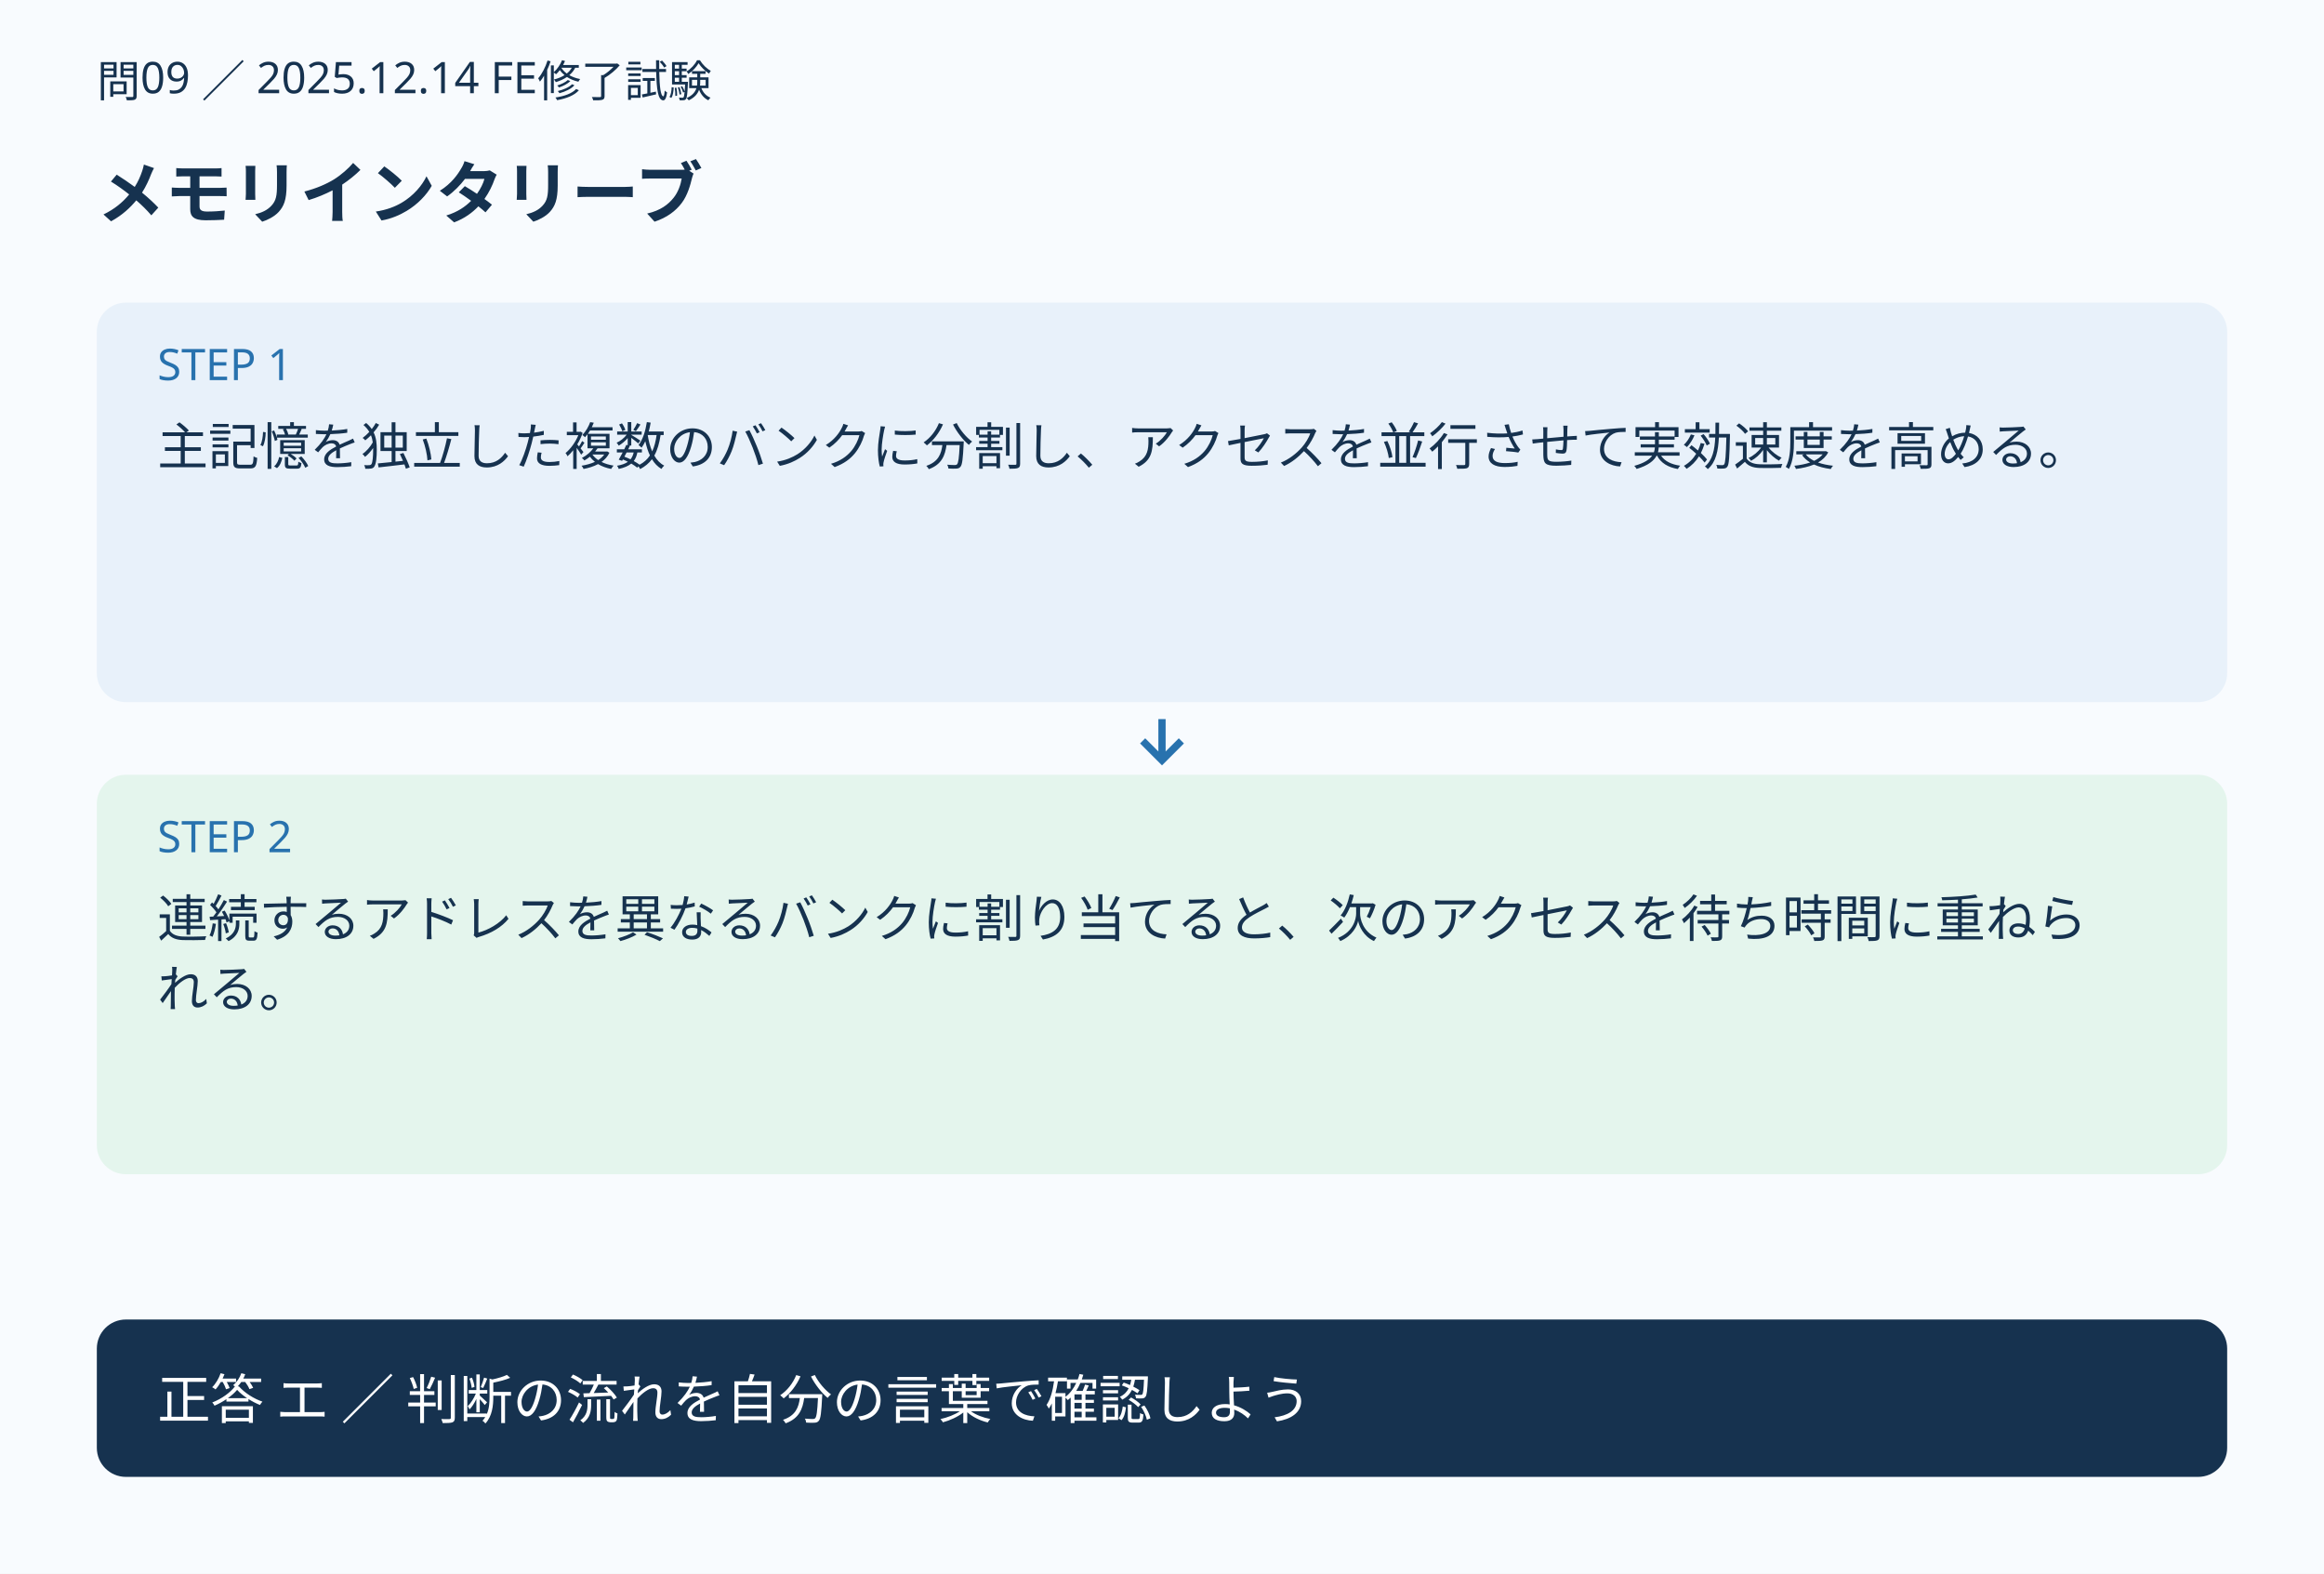
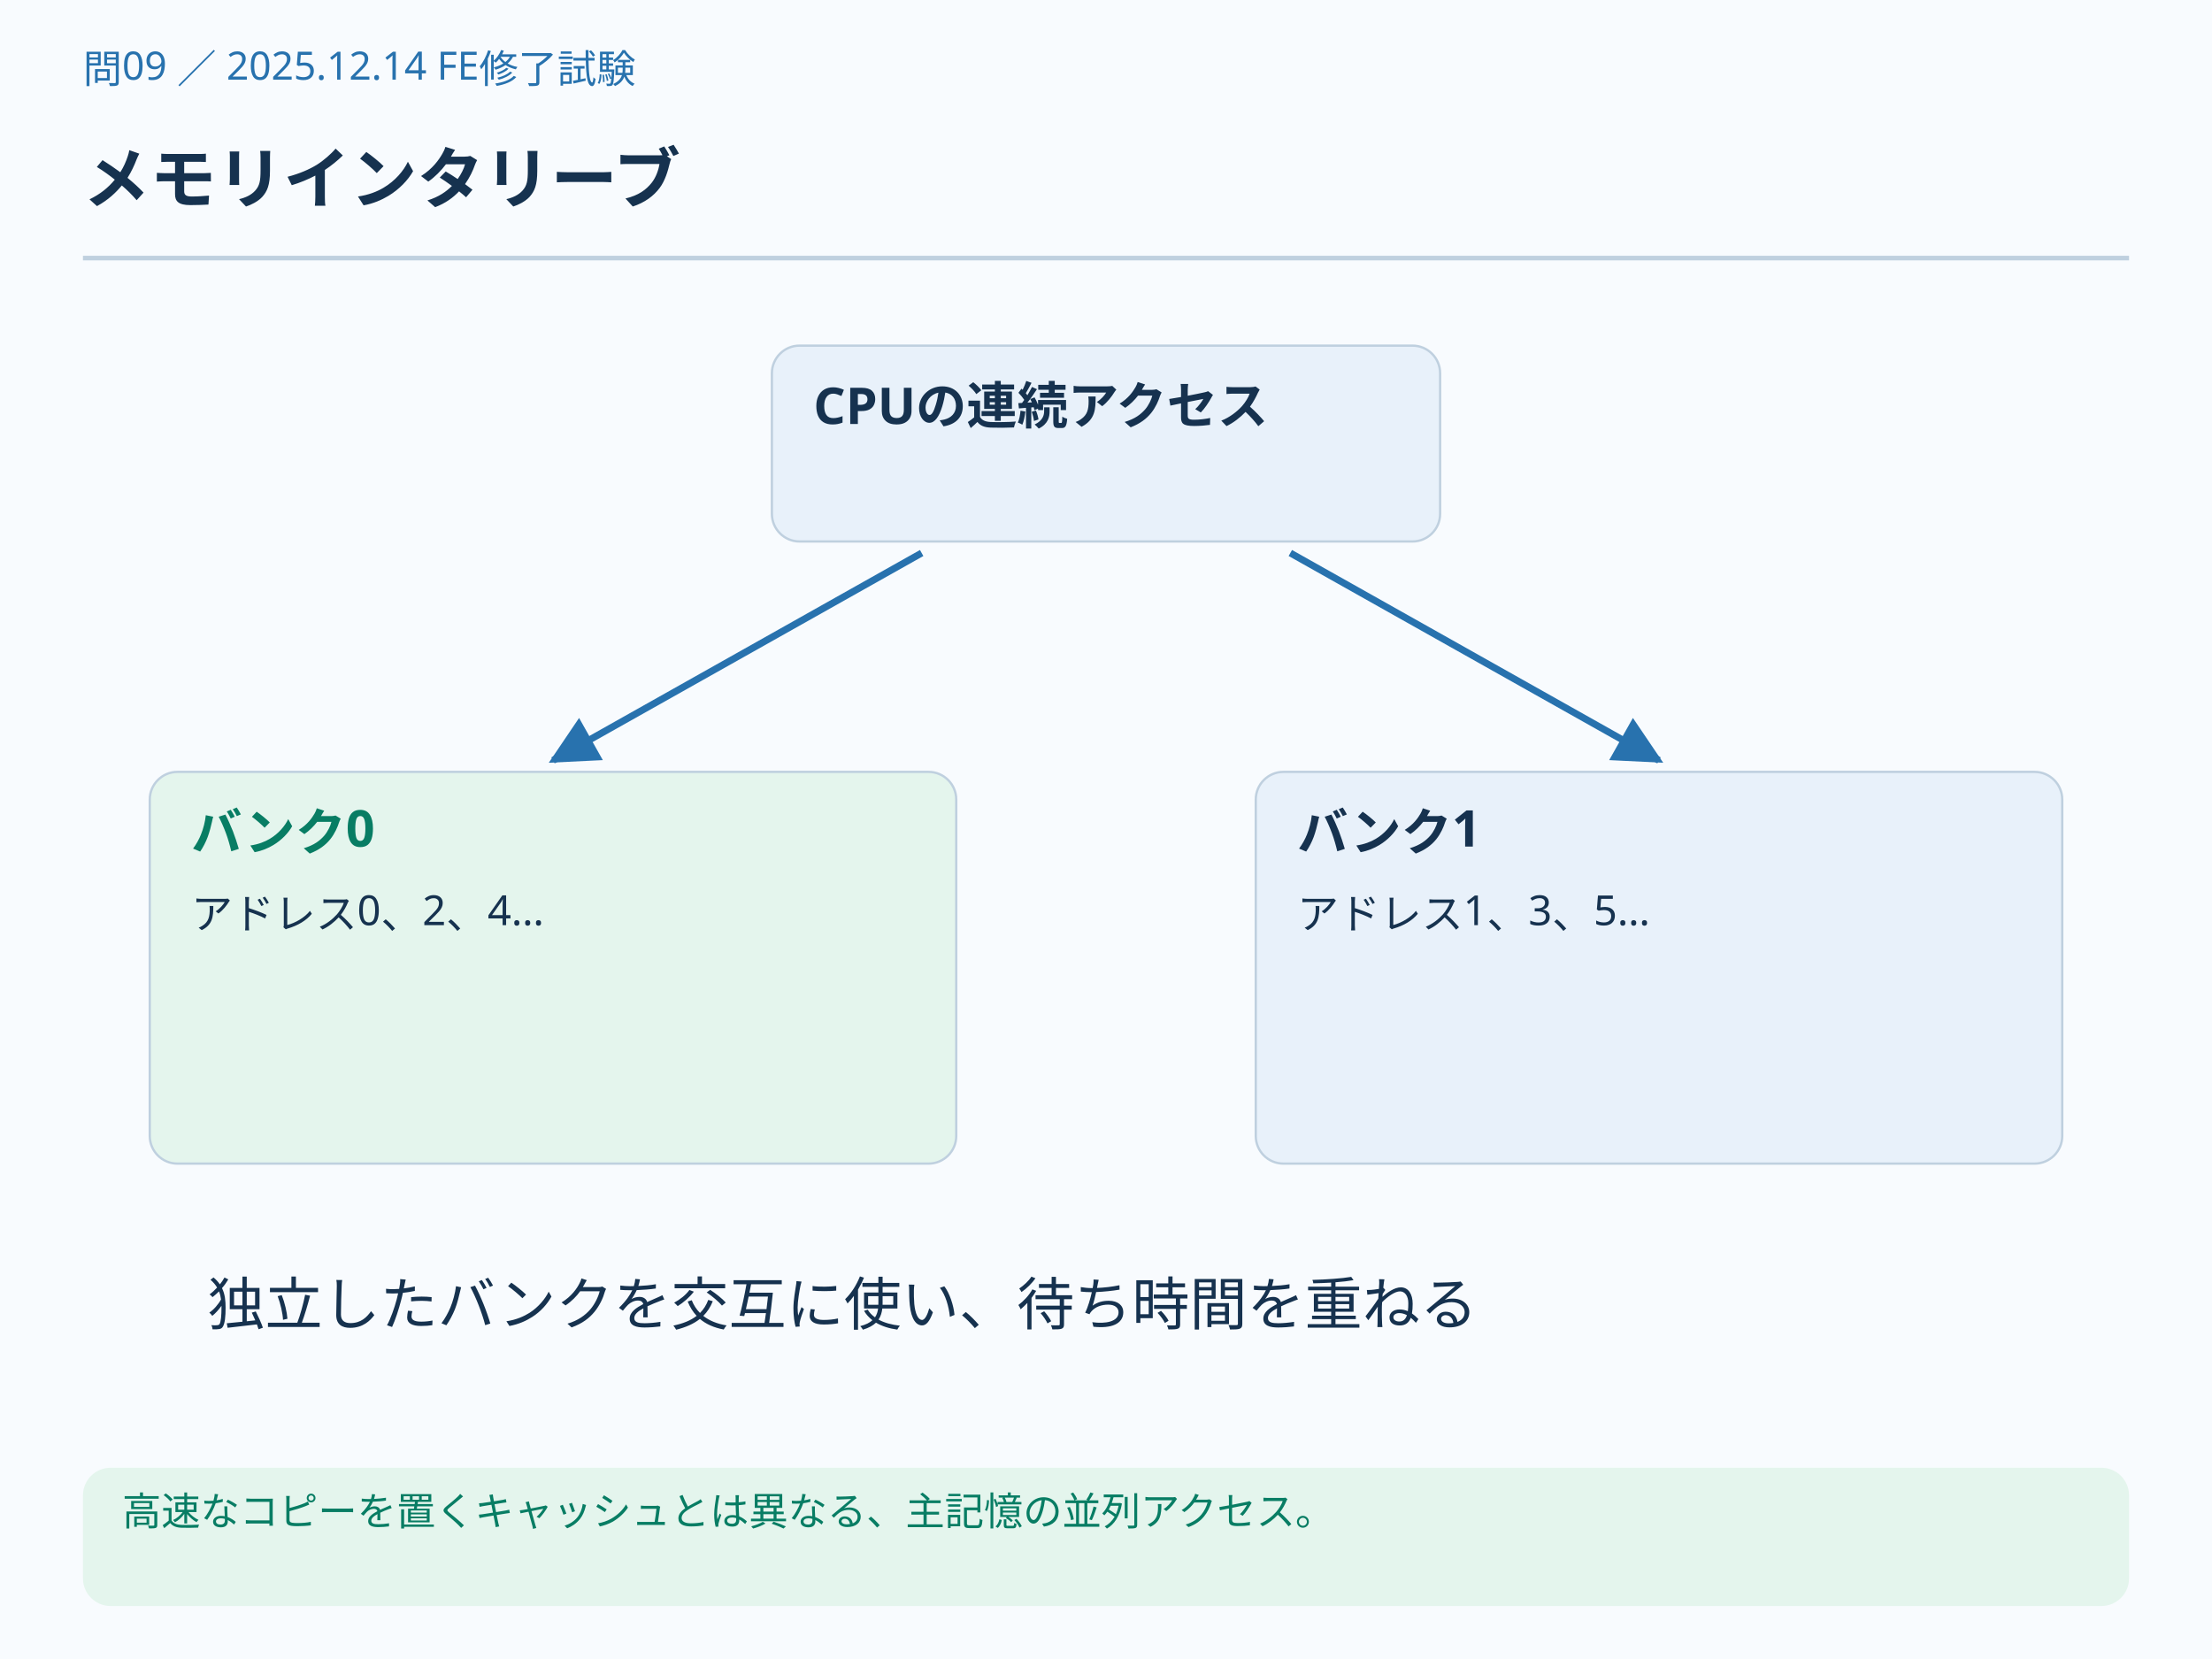
- <svg xmlns="http://www.w3.org/2000/svg" viewBox="0 0 960 650" role="img" aria-labelledby="t9">
-   <rect width="960" height="650" fill="#f8fbfe" />
+ <svg xmlns="http://www.w3.org/2000/svg" viewBox="0 0 960 720" role="img" aria-labelledby="title9 desc9">
+   <defs>
+     <marker id="arrow9" viewBox="0 0 10 10" refX="9" refY="5" markerWidth="7" markerHeight="7" orient="auto-start-reverse">
+       <path d="M0 0L10 5L0 10Z" fill="#2872ae" />
+     </marker>
+   </defs>
+   <rect width="960" height="720" fill="#f8fbfe" />
  <g font-family="Meiryo,Yu Gothic,sans-serif" fill="#16324f">
-     <text x="40" y="40" font-size="18">問09 ／ 2025.12.14 FE修了試験</text>
-     <text x="40" y="90" font-size="28" font-weight="bold">メモリインタリーブ</text>
-     <rect x="40" y="125" width="880" height="165" rx="12" fill="#e8f1fa" />
-     <text x="65" y="157" font-size="18" fill="#2872ae">STEP 1</text>
-     <text x="65" y="192" font-size="21">主記憶を独立した複数のバンクに分割し、アクセスを並行させて実効速度を高める。</text>
-     <path d="M480 297v17m-8-8 8 8 8-8" fill="none" stroke="#2872ae" stroke-width="3" />
-     <rect x="40" y="320" width="880" height="165" rx="12" fill="#e4f5ed" />
-     <text x="65" y="352" font-size="18" fill="#2872ae">STEP 2</text>
-     <text x="65" y="387" font-size="21">連続するアドレスを異なるバンクに割り当てると、次のアクセスを待ち時間に重ねら</text>
-     <text x="65" y="416" font-size="21">れる。</text>
-     <rect x="40" y="545" width="880" height="65" rx="12" fill="#16324f" />
-     <text x="65" y="586" font-size="22" fill="white">正答 エ ／ 判断の流れを自分の言葉で確認しよう</text>
+     <text x="36" y="36" font-size="17" fill="#2872ae" font-weight="400" text-anchor="start">問09 ／ 2025.12.14 FE修了試験</text>
+     <text x="36" y="88" font-size="29" fill="#16324f" font-weight="700" text-anchor="start">メモリインタリーブ</text>
+     <line x1="36" y1="112" x2="924" y2="112" stroke="#bfd0df" stroke-width="2" />
+     <rect x="335" y="150" width="290" height="85" rx="12" fill="#e8f1fa" stroke="#bfd0df" />
+     <text x="353" y="184" font-size="22" fill="#16324f" font-weight="700" text-anchor="start">CPUの連続アクセス</text>
+     <rect x="65" y="335" width="350" height="170" rx="12" fill="#e4f5ed" stroke="#bfd0df" />
+     <text x="83" y="369" font-size="22" fill="#087d64" font-weight="700" text-anchor="start">バンク0</text>
+     <text x="83" y="403" font-size="18" fill="#16324f" font-weight="400" text-anchor="start">アドレス0、2、4…</text>
+     <rect x="545" y="335" width="350" height="170" rx="12" fill="#e8f1fa" stroke="#bfd0df" />
+     <text x="563" y="369" font-size="22" fill="#16324f" font-weight="700" text-anchor="start">バンク1</text>
+     <text x="563" y="403" font-size="18" fill="#16324f" font-weight="400" text-anchor="start">アドレス1、3、5…</text>
+     <line x1="400" y1="240" x2="240" y2="330" stroke="#2872ae" stroke-width="3" marker-end="url(#arrow9)" />
+     <line x1="560" y1="240" x2="720" y2="330" stroke="#2872ae" stroke-width="3" marker-end="url(#arrow9)" />
+     <text x="90" y="575" font-size="25" fill="#16324f" font-weight="400" text-anchor="start">独立したバンクを交互に使い、待ち時間を重ねる</text>
+     <rect x="36" y="637" width="888" height="60" rx="12" fill="#e4f5ed" stroke="none" />
+     <text x="53" y="662" font-size="17" fill="#087d64" font-weight="400" text-anchor="start">高速なコピーを置くキャッシュとは異なる、主記憶の並列アクセス。</text>
  </g>
</svg>
